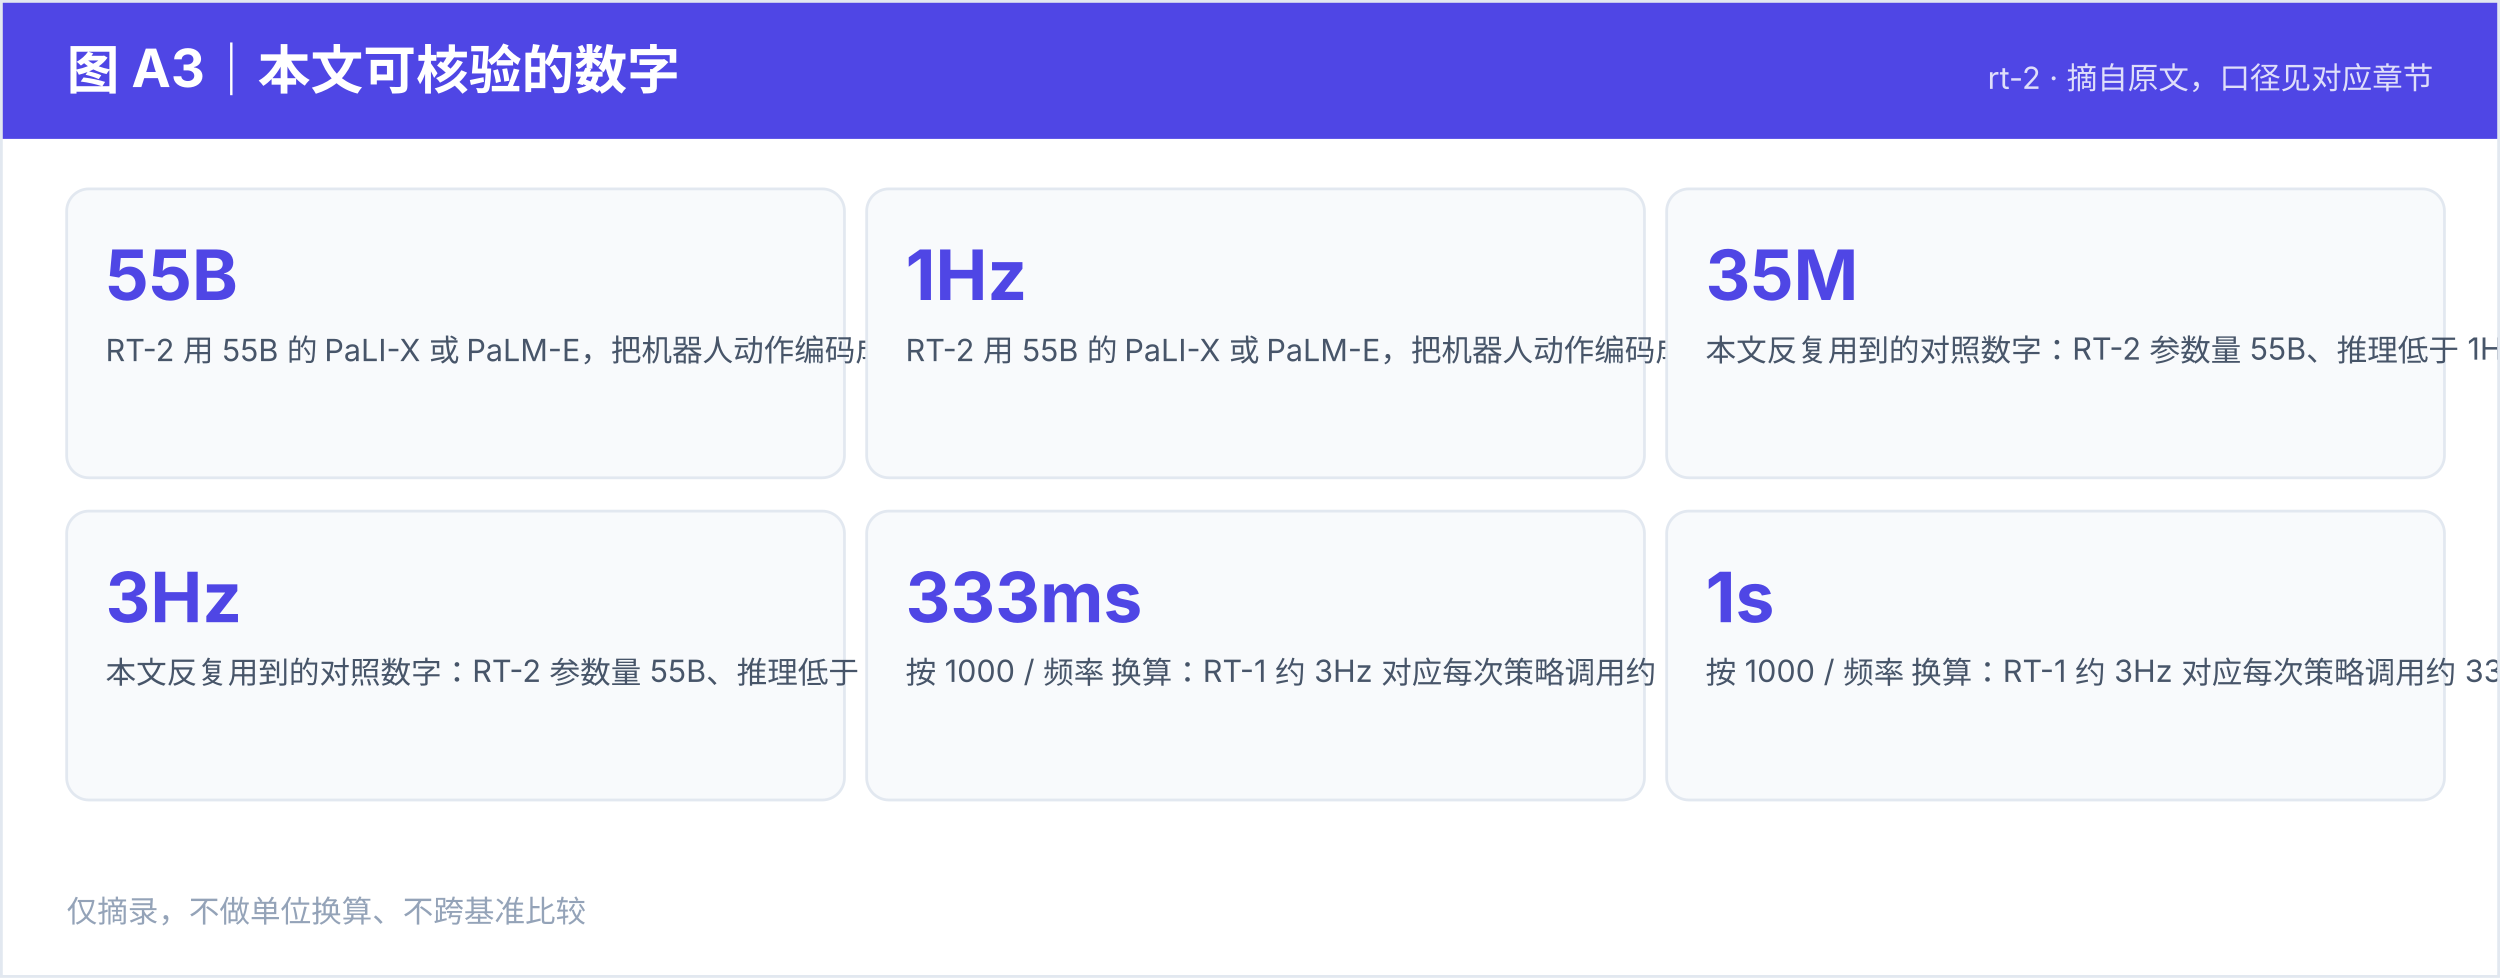
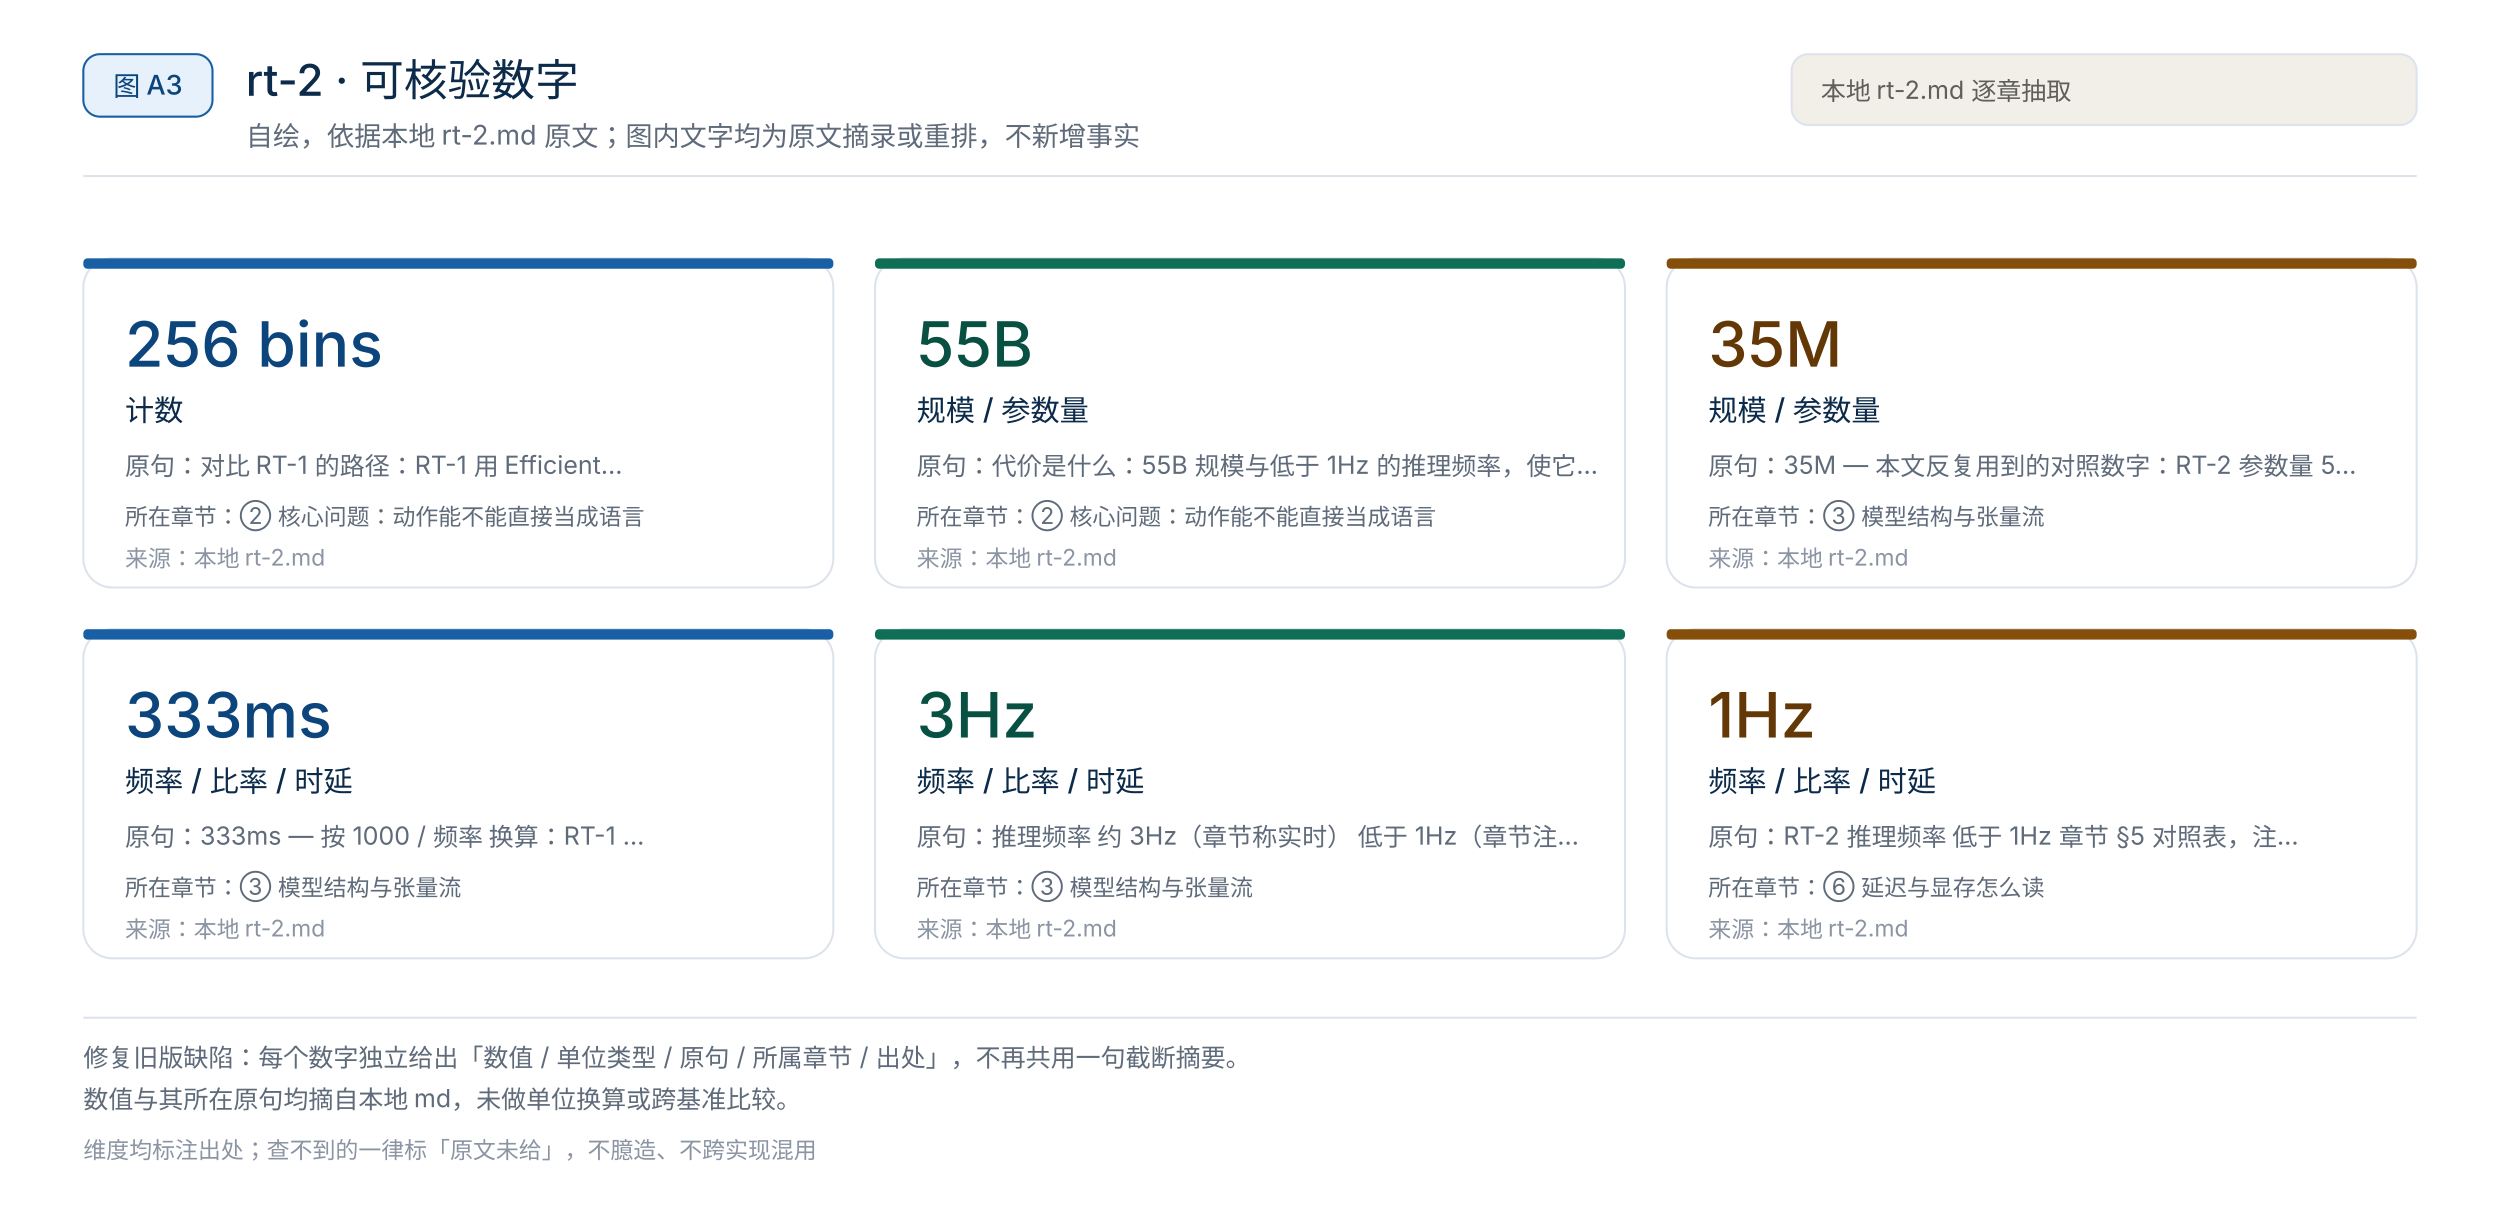
- <svg xmlns="http://www.w3.org/2000/svg" viewBox="0 0 900 352" width="900" height="352" font-family="PingFang SC, -apple-system, BlinkMacSystemFont, Microsoft YaHei, sans-serif">
-   <rect width="900" height="352" fill="#ffffff" />
-   <rect x="0" y="0" width="900" height="50" fill="#4f46e5" />
-   <text x="24" y="32" font-size="19" fill="#ffffff" font-weight="700" text-anchor="start">图 A3｜本文可核验的数字</text>
-   <text x="876" y="32" font-size="11" fill="#ffffff" font-weight="400" text-anchor="end" opacity="0.82">rt-2 · 摘自原文，口径见对应章节</text>
-   <rect x="24" y="68" width="280" height="104" rx="8" fill="#f8fafc" stroke="#e2e8f0" />
-   <text x="38" y="108" font-size="25" fill="#4f46e5" font-weight="700" text-anchor="start">55B</text>
-   <text x="38" y="130" font-size="11" fill="#475569" font-weight="400" text-anchor="start">RT-2 用 55B 的 PaLI-X 或 PaLM-E，把机器人动作编码成</text>
-   <rect x="312" y="68" width="280" height="104" rx="8" fill="#f8fafc" stroke="#e2e8f0" />
-   <text x="326" y="108" font-size="25" fill="#4f46e5" font-weight="700" text-anchor="start">1Hz</text>
-   <text x="326" y="130" font-size="11" fill="#475569" font-weight="400" text-anchor="start">RT-2 用 55B 的 PaLI-X 或 PaLM-E，把机器人动作编码成</text>
-   <rect x="600" y="68" width="280" height="104" rx="8" fill="#f8fafc" stroke="#e2e8f0" />
-   <text x="614" y="108" font-size="25" fill="#4f46e5" font-weight="700" text-anchor="start">35M</text>
-   <text x="614" y="130" font-size="11" fill="#475569" font-weight="400" text-anchor="start">本文反复用到的对照数字：RT-2 参数量 55B、推理低于 1Hz、动作为文</text>
-   <rect x="24" y="184" width="280" height="104" rx="8" fill="#f8fafc" stroke="#e2e8f0" />
-   <text x="38" y="224" font-size="25" fill="#4f46e5" font-weight="700" text-anchor="start">3Hz</text>
-   <text x="38" y="246" font-size="11" fill="#475569" font-weight="400" text-anchor="start">本文反复用到的对照数字：RT-2 参数量 55B、推理低于 1Hz、动作为文</text>
-   <rect x="312" y="184" width="280" height="104" rx="8" fill="#f8fafc" stroke="#e2e8f0" />
-   <text x="326" y="224" font-size="25" fill="#4f46e5" font-weight="700" text-anchor="start">333ms</text>
-   <text x="326" y="246" font-size="11" fill="#475569" font-weight="400" text-anchor="start">按 1000 / 频率 换算：RT-1 约 3Hz 对应每次策略调用约 33</text>
-   <rect x="600" y="184" width="280" height="104" rx="8" fill="#f8fafc" stroke="#e2e8f0" />
-   <text x="614" y="224" font-size="25" fill="#4f46e5" font-weight="700" text-anchor="start">1s</text>
-   <text x="614" y="246" font-size="11" fill="#475569" font-weight="400" text-anchor="start">按 1000 / 频率 换算：RT-1 约 3Hz 对应每次策略调用约 33</text>
-   <text x="24" y="332" font-size="11" fill="#94a3b8" font-weight="400" text-anchor="start">仅摘录，不做单位换算、不跨基准比较</text>
-   <rect x="0.5" y="0.5" width="899" height="351" fill="none" stroke="#e2e8f0" />
+ <svg xmlns="http://www.w3.org/2000/svg" width="1200" height="586" viewBox="0 0 1200 586" role="img">
+   <defs>
+     <marker id="arrow" viewBox="0 0 10 10" refX="8" refY="5" markerWidth="6" markerHeight="6" orient="auto-start-reverse">
+       <path d="M2 1L8 5L2 9" fill="none" stroke="#185FA5" stroke-width="1.6" stroke-linecap="round" stroke-linejoin="round" />
+     </marker>
+   </defs>
+   <rect x="0" y="0" width="1200" height="586" rx="0" fill="#FFFFFF" stroke="#FFFFFF" stroke-width="1" />
+   <text x="118" y="46" font-family="-apple-system,BlinkMacSystemFont,'PingFang SC','Microsoft YaHei',sans-serif" font-size="21" font-weight="500" fill="#0C2B4A" text-anchor="start">rt-2 · 可核验数字</text>
+   <text x="118" y="70" font-family="-apple-system,BlinkMacSystemFont,'PingFang SC','Microsoft YaHei',sans-serif" font-size="13" font-weight="400" fill="#5F6B7A" text-anchor="start">自绘，依据本地 rt-2.md 原文；图内文字均为原文摘录或重排，不新增事实</text>
+   <rect x="40" y="84" width="1120" height="1" rx="0" fill="#DDE3EC" stroke="#DDE3EC" stroke-width="0" />
+   <rect x="860" y="26" width="300" height="34" rx="8" fill="#F1EFE8" stroke="#DDE3EC" stroke-width="1" />
+   <text x="874" y="48" font-family="-apple-system,BlinkMacSystemFont,'PingFang SC','Microsoft YaHei',sans-serif" font-size="12" font-weight="400" fill="#5F5E5A" text-anchor="start">本地 rt-2.md 逐章抽取</text>
+   <rect x="40" y="26" width="62" height="30" rx="8" fill="#E6F1FB" stroke="#185FA5" stroke-width="1" />
+   <text x="71" y="46" font-family="-apple-system,BlinkMacSystemFont,'PingFang SC','Microsoft YaHei',sans-serif" font-size="13" font-weight="500" fill="#0C447C" text-anchor="middle">图 A3</text>
+   <rect x="40" y="124" width="360" height="158" rx="14" fill="#FFFFFF" stroke="#DDE3EC" stroke-width="1" />
+   <rect x="40" y="124" width="360" height="5" rx="2" fill="#185FA5" stroke="#185FA5" stroke-width="0" />
+   <text x="60" y="176" font-family="-apple-system,BlinkMacSystemFont,'PingFang SC','Microsoft YaHei',sans-serif" font-size="30" font-weight="500" fill="#0C447C" text-anchor="start">256 bins</text>
+   <text x="60" y="202" font-family="-apple-system,BlinkMacSystemFont,'PingFang SC','Microsoft YaHei',sans-serif" font-size="14" font-weight="500" fill="#0C2B4A" text-anchor="start">计数</text>
+   <text x="60" y="228" font-family="-apple-system,BlinkMacSystemFont,'PingFang SC','Microsoft YaHei',sans-serif" font-size="12" font-weight="400" fill="#5F6B7A" text-anchor="start">原句：对比 RT-1 的路径：RT-1 用 Efficient…</text>
+   <text x="60" y="252" font-family="-apple-system,BlinkMacSystemFont,'PingFang SC','Microsoft YaHei',sans-serif" font-size="11" font-weight="400" fill="#5F6B7A" text-anchor="start">所在章节：② 核心问题：动作能不能直接当成语言</text>
+   <text x="60" y="272" font-family="-apple-system,BlinkMacSystemFont,'PingFang SC','Microsoft YaHei',sans-serif" font-size="11" font-weight="400" fill="#8A94A3" text-anchor="start">来源：本地 rt-2.md</text>
+   <rect x="420" y="124" width="360" height="158" rx="14" fill="#FFFFFF" stroke="#DDE3EC" stroke-width="1" />
+   <rect x="420" y="124" width="360" height="5" rx="2" fill="#0F6E56" stroke="#0F6E56" stroke-width="0" />
+   <text x="440" y="176" font-family="-apple-system,BlinkMacSystemFont,'PingFang SC','Microsoft YaHei',sans-serif" font-size="30" font-weight="500" fill="#085041" text-anchor="start">55B</text>
+   <text x="440" y="202" font-family="-apple-system,BlinkMacSystemFont,'PingFang SC','Microsoft YaHei',sans-serif" font-size="14" font-weight="500" fill="#0C2B4A" text-anchor="start">规模 / 参数量</text>
+   <text x="440" y="228" font-family="-apple-system,BlinkMacSystemFont,'PingFang SC','Microsoft YaHei',sans-serif" font-size="12" font-weight="400" fill="#5F6B7A" text-anchor="start">原句：代价是什么：55B 规模与低于 1Hz 的推理频率，使它…</text>
+   <text x="440" y="252" font-family="-apple-system,BlinkMacSystemFont,'PingFang SC','Microsoft YaHei',sans-serif" font-size="11" font-weight="400" fill="#5F6B7A" text-anchor="start">所在章节：② 核心问题：动作能不能直接当成语言</text>
+   <text x="440" y="272" font-family="-apple-system,BlinkMacSystemFont,'PingFang SC','Microsoft YaHei',sans-serif" font-size="11" font-weight="400" fill="#8A94A3" text-anchor="start">来源：本地 rt-2.md</text>
+   <rect x="800" y="124" width="360" height="158" rx="14" fill="#FFFFFF" stroke="#DDE3EC" stroke-width="1" />
+   <rect x="800" y="124" width="360" height="5" rx="2" fill="#854F0B" stroke="#854F0B" stroke-width="0" />
+   <text x="820" y="176" font-family="-apple-system,BlinkMacSystemFont,'PingFang SC','Microsoft YaHei',sans-serif" font-size="30" font-weight="500" fill="#633806" text-anchor="start">35M</text>
+   <text x="820" y="202" font-family="-apple-system,BlinkMacSystemFont,'PingFang SC','Microsoft YaHei',sans-serif" font-size="14" font-weight="500" fill="#0C2B4A" text-anchor="start">规模 / 参数量</text>
+   <text x="820" y="228" font-family="-apple-system,BlinkMacSystemFont,'PingFang SC','Microsoft YaHei',sans-serif" font-size="12" font-weight="400" fill="#5F6B7A" text-anchor="start">原句：35M — 本文反复用到的对照数字：RT-2 参数量 5…</text>
+   <text x="820" y="252" font-family="-apple-system,BlinkMacSystemFont,'PingFang SC','Microsoft YaHei',sans-serif" font-size="11" font-weight="400" fill="#5F6B7A" text-anchor="start">所在章节：③ 模型结构与张量流</text>
+   <text x="820" y="272" font-family="-apple-system,BlinkMacSystemFont,'PingFang SC','Microsoft YaHei',sans-serif" font-size="11" font-weight="400" fill="#8A94A3" text-anchor="start">来源：本地 rt-2.md</text>
+   <rect x="40" y="302" width="360" height="158" rx="14" fill="#FFFFFF" stroke="#DDE3EC" stroke-width="1" />
+   <rect x="40" y="302" width="360" height="5" rx="2" fill="#185FA5" stroke="#185FA5" stroke-width="0" />
+   <text x="60" y="354" font-family="-apple-system,BlinkMacSystemFont,'PingFang SC','Microsoft YaHei',sans-serif" font-size="30" font-weight="500" fill="#0C447C" text-anchor="start">333ms</text>
+   <text x="60" y="380" font-family="-apple-system,BlinkMacSystemFont,'PingFang SC','Microsoft YaHei',sans-serif" font-size="14" font-weight="500" fill="#0C2B4A" text-anchor="start">频率 / 比率 / 时延</text>
+   <text x="60" y="406" font-family="-apple-system,BlinkMacSystemFont,'PingFang SC','Microsoft YaHei',sans-serif" font-size="12" font-weight="400" fill="#5F6B7A" text-anchor="start">原句：333ms — 按 1000 / 频率 换算：RT-1 …</text>
+   <text x="60" y="430" font-family="-apple-system,BlinkMacSystemFont,'PingFang SC','Microsoft YaHei',sans-serif" font-size="11" font-weight="400" fill="#5F6B7A" text-anchor="start">所在章节：③ 模型结构与张量流</text>
+   <text x="60" y="450" font-family="-apple-system,BlinkMacSystemFont,'PingFang SC','Microsoft YaHei',sans-serif" font-size="11" font-weight="400" fill="#8A94A3" text-anchor="start">来源：本地 rt-2.md</text>
+   <rect x="420" y="302" width="360" height="158" rx="14" fill="#FFFFFF" stroke="#DDE3EC" stroke-width="1" />
+   <rect x="420" y="302" width="360" height="5" rx="2" fill="#0F6E56" stroke="#0F6E56" stroke-width="0" />
+   <text x="440" y="354" font-family="-apple-system,BlinkMacSystemFont,'PingFang SC','Microsoft YaHei',sans-serif" font-size="30" font-weight="500" fill="#085041" text-anchor="start">3Hz</text>
+   <text x="440" y="380" font-family="-apple-system,BlinkMacSystemFont,'PingFang SC','Microsoft YaHei',sans-serif" font-size="14" font-weight="500" fill="#0C2B4A" text-anchor="start">频率 / 比率 / 时延</text>
+   <text x="440" y="406" font-family="-apple-system,BlinkMacSystemFont,'PingFang SC','Microsoft YaHei',sans-serif" font-size="12" font-weight="400" fill="#5F6B7A" text-anchor="start">原句：推理频率 约 3Hz（章节称实时） 低于 1Hz（章节注…</text>
+   <text x="440" y="430" font-family="-apple-system,BlinkMacSystemFont,'PingFang SC','Microsoft YaHei',sans-serif" font-size="11" font-weight="400" fill="#5F6B7A" text-anchor="start">所在章节：③ 模型结构与张量流</text>
+   <text x="440" y="450" font-family="-apple-system,BlinkMacSystemFont,'PingFang SC','Microsoft YaHei',sans-serif" font-size="11" font-weight="400" fill="#8A94A3" text-anchor="start">来源：本地 rt-2.md</text>
+   <rect x="800" y="302" width="360" height="158" rx="14" fill="#FFFFFF" stroke="#DDE3EC" stroke-width="1" />
+   <rect x="800" y="302" width="360" height="5" rx="2" fill="#854F0B" stroke="#854F0B" stroke-width="0" />
+   <text x="820" y="354" font-family="-apple-system,BlinkMacSystemFont,'PingFang SC','Microsoft YaHei',sans-serif" font-size="30" font-weight="500" fill="#633806" text-anchor="start">1Hz</text>
+   <text x="820" y="380" font-family="-apple-system,BlinkMacSystemFont,'PingFang SC','Microsoft YaHei',sans-serif" font-size="14" font-weight="500" fill="#0C2B4A" text-anchor="start">频率 / 比率 / 时延</text>
+   <text x="820" y="406" font-family="-apple-system,BlinkMacSystemFont,'PingFang SC','Microsoft YaHei',sans-serif" font-size="12" font-weight="400" fill="#5F6B7A" text-anchor="start">原句：RT-2 推理频率 低于 1Hz 章节 §5 对照表，注…</text>
+   <text x="820" y="430" font-family="-apple-system,BlinkMacSystemFont,'PingFang SC','Microsoft YaHei',sans-serif" font-size="11" font-weight="400" fill="#5F6B7A" text-anchor="start">所在章节：⑥ 延迟与显存怎么读</text>
+   <text x="820" y="450" font-family="-apple-system,BlinkMacSystemFont,'PingFang SC','Microsoft YaHei',sans-serif" font-size="11" font-weight="400" fill="#8A94A3" text-anchor="start">来源：本地 rt-2.md</text>
+   <rect x="40" y="488" width="1120" height="1" rx="0" fill="#DDE3EC" stroke="#DDE3EC" stroke-width="0" />
+   <text x="40" y="512" font-family="-apple-system,BlinkMacSystemFont,'PingFang SC','Microsoft YaHei',sans-serif" font-size="12" font-weight="400" fill="#5F6B7A" text-anchor="start">修复旧版缺陷：每个数字独立给出「数值 / 单位类型 / 原句 / 所属章节 / 出处」，不再共用一句截断摘要。</text>
+   <text x="40" y="532" font-family="-apple-system,BlinkMacSystemFont,'PingFang SC','Microsoft YaHei',sans-serif" font-size="12" font-weight="400" fill="#5F6B7A" text-anchor="start">数值与其所在原句均摘自本地 md，未做单位换算或跨基准比较。</text>
+   <text x="40" y="556" font-family="-apple-system,BlinkMacSystemFont,'PingFang SC','Microsoft YaHei',sans-serif" font-size="11" font-weight="400" fill="#8A94A3" text-anchor="start">维度均标注出处；查不到的一律标「原文未给」，不臆造、不跨实现混用</text>
</svg>
